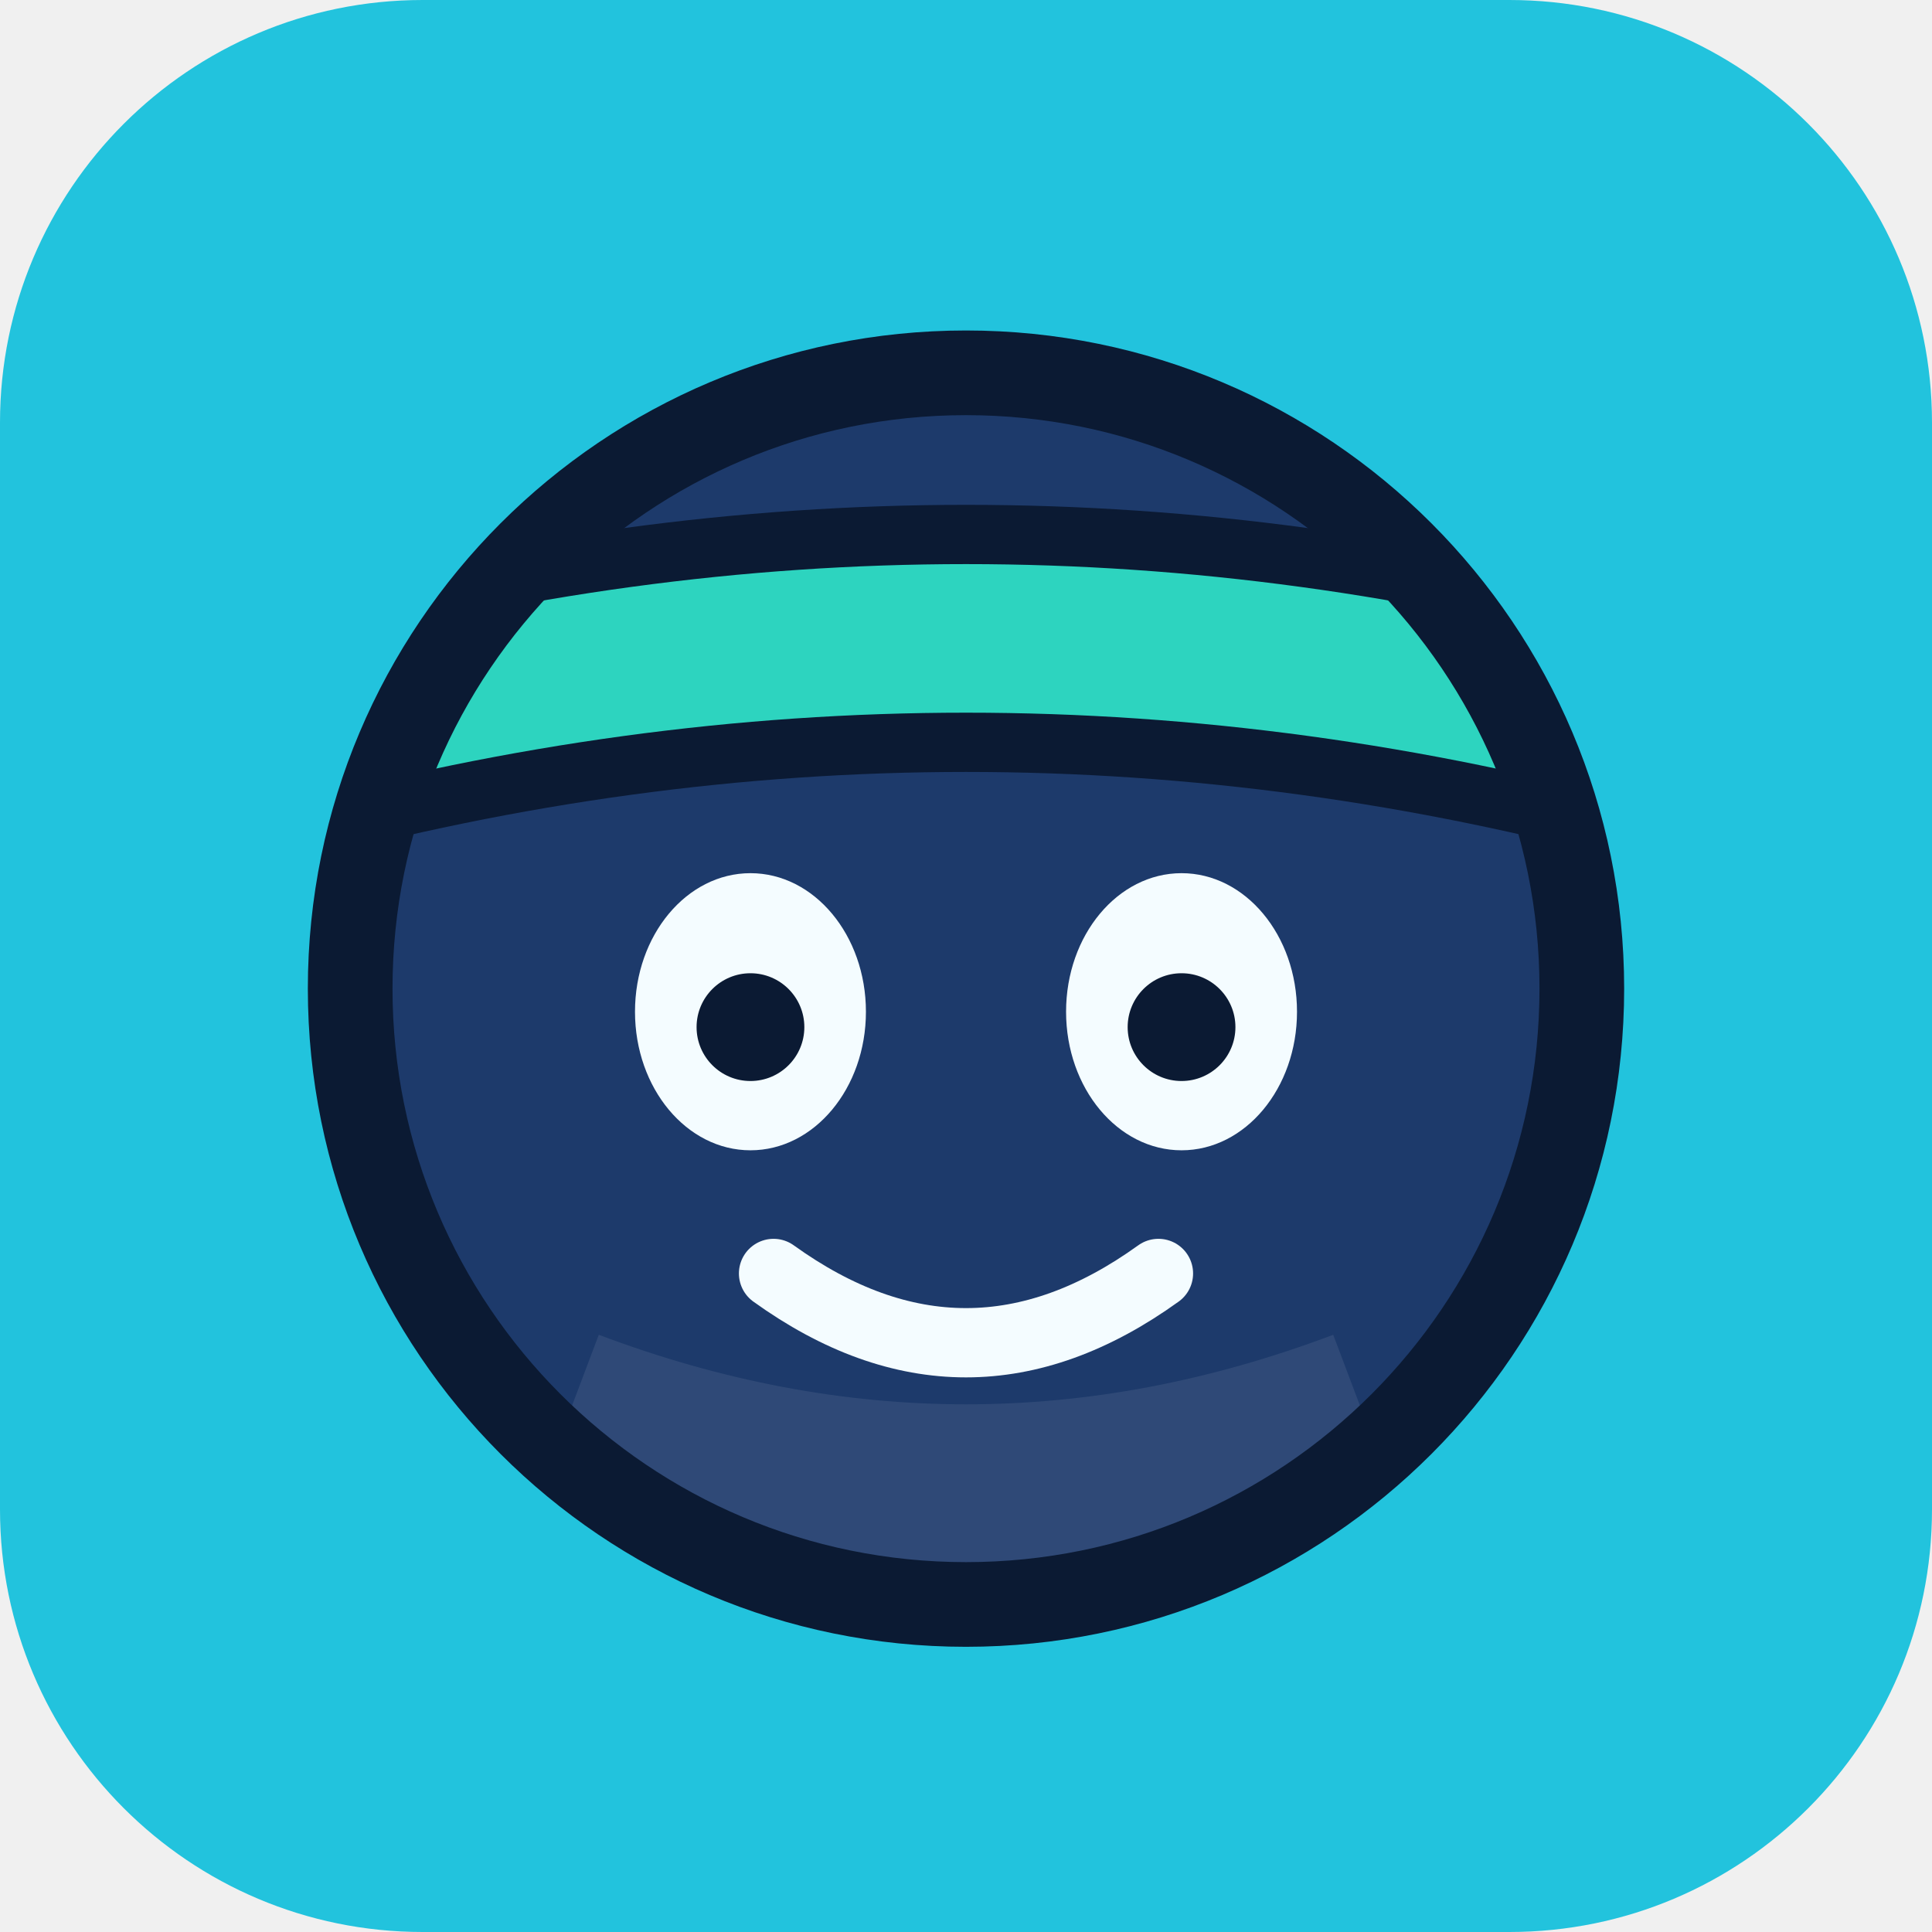
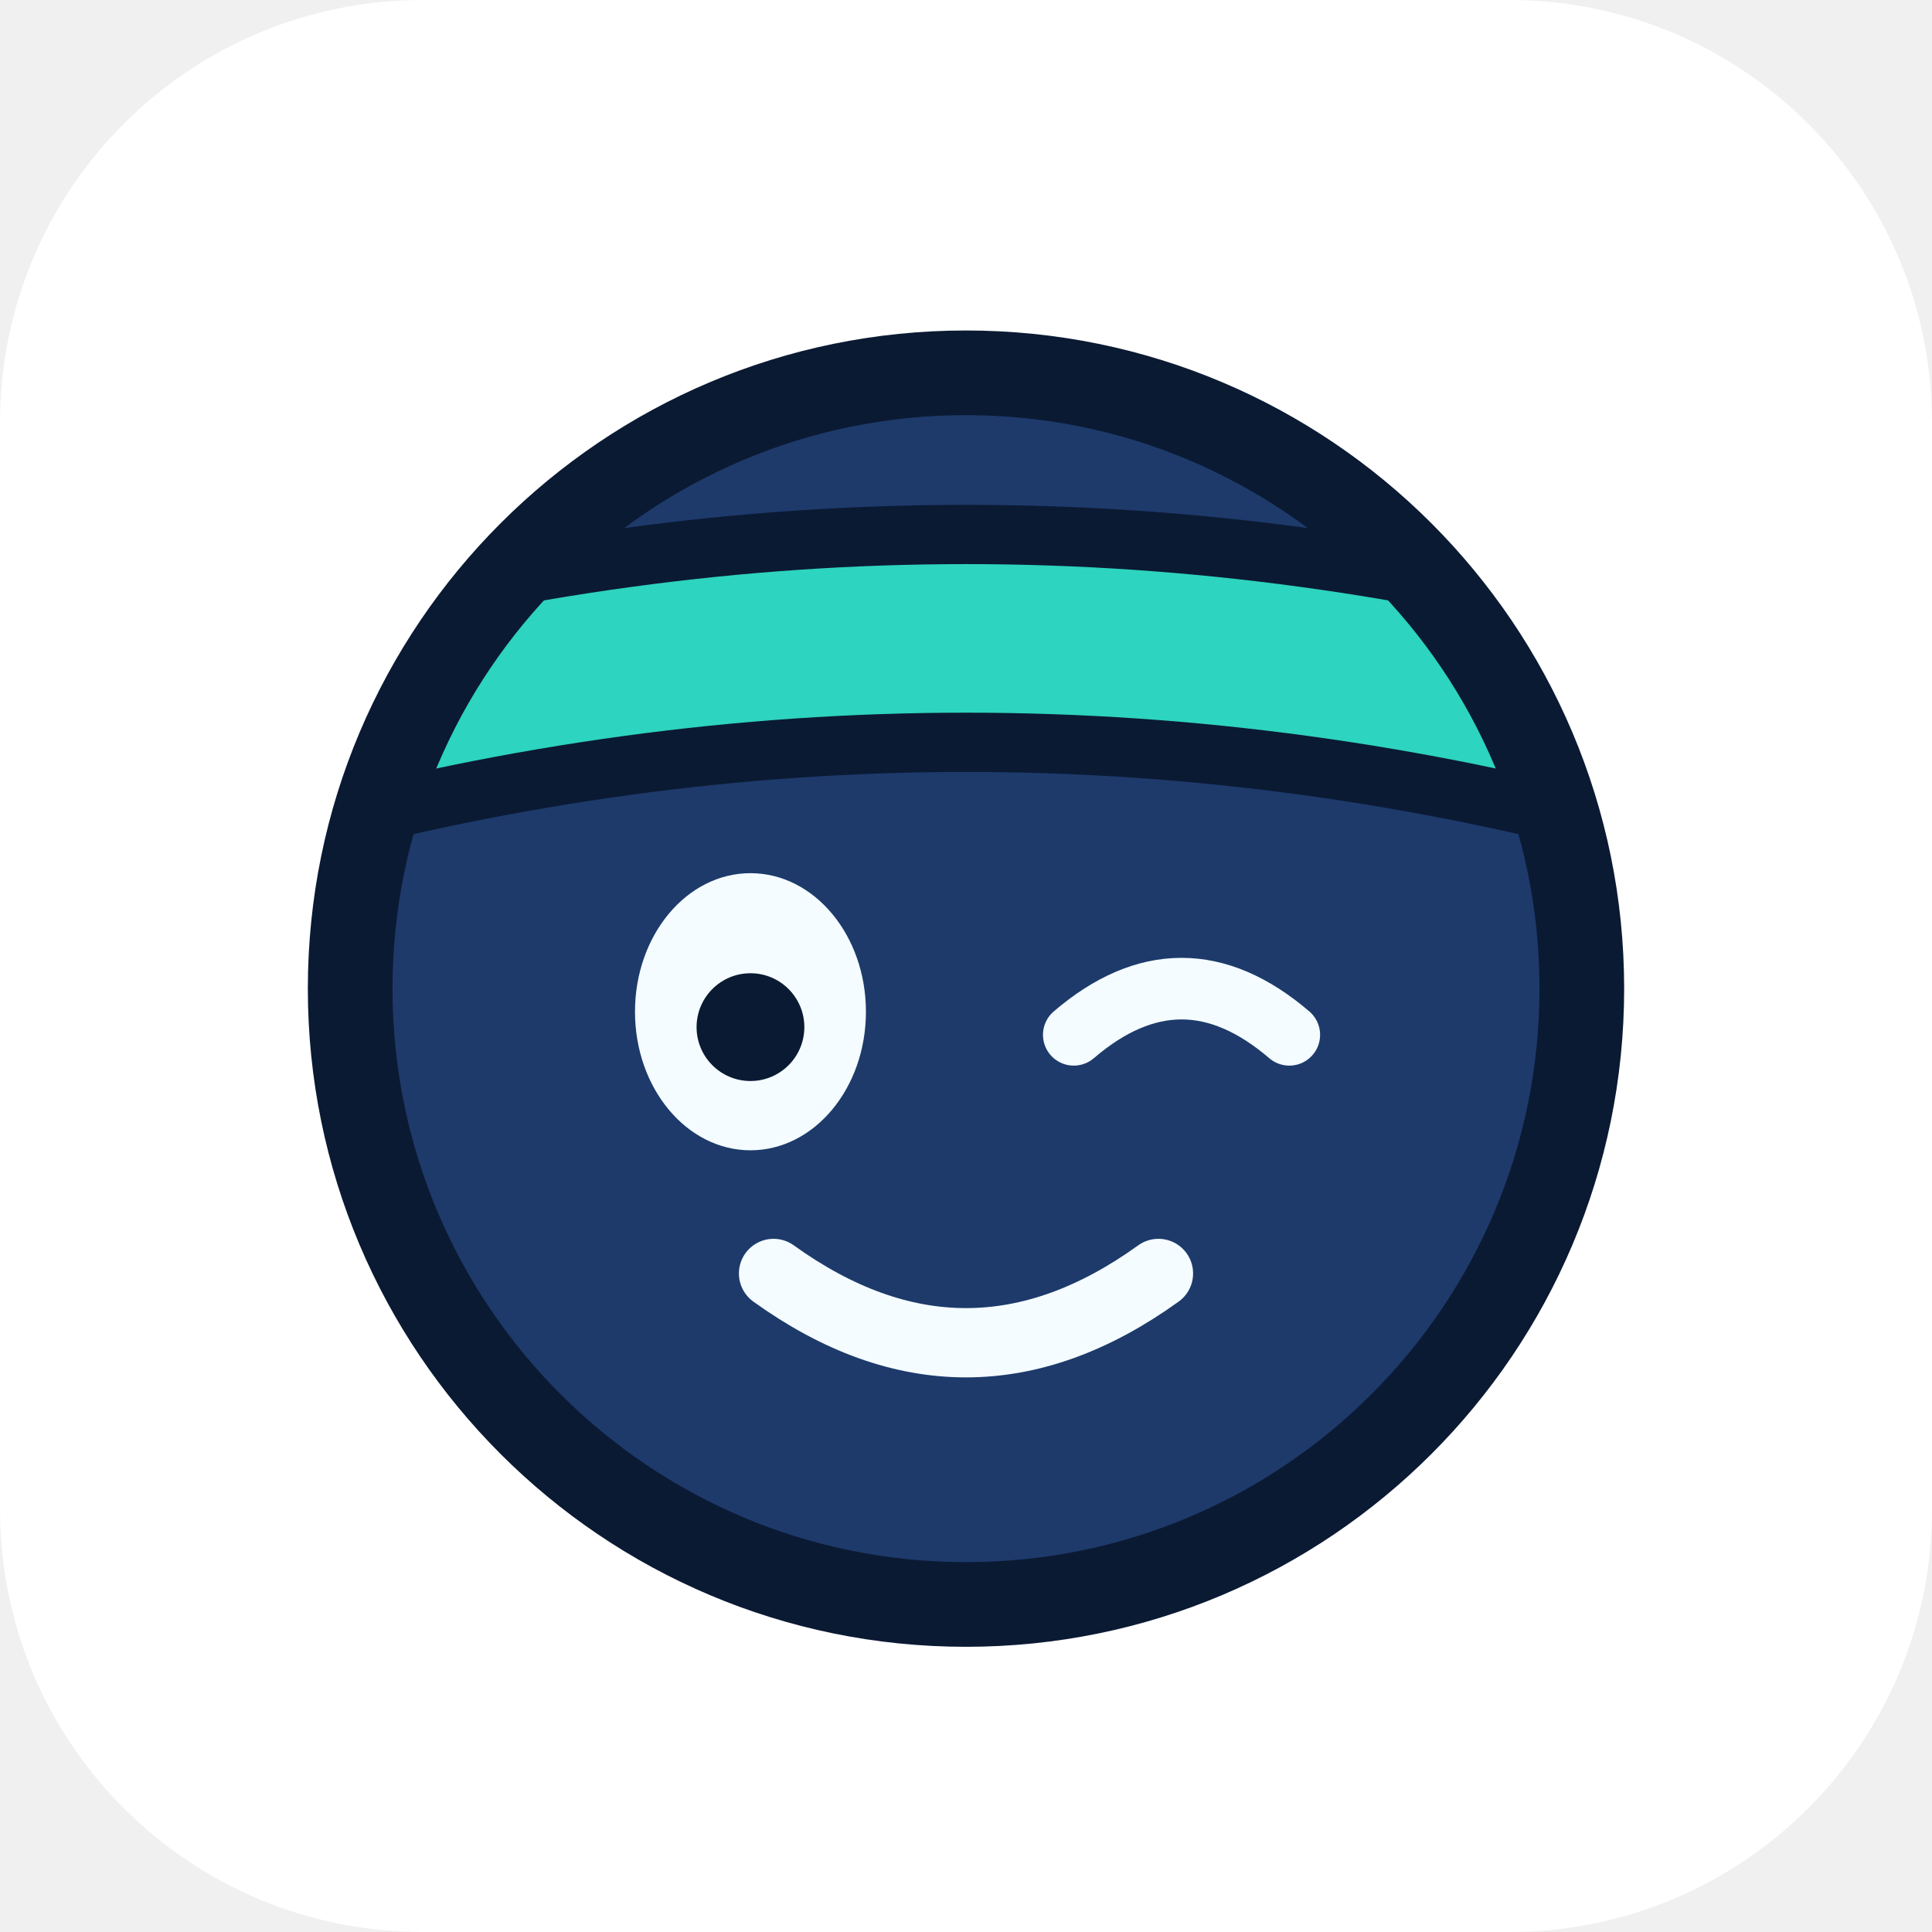
<svg xmlns="http://www.w3.org/2000/svg" viewBox="0 0 512 512">
-   <rect width="512" height="512" rx="112" fill="#22C3DD" />
+   <rect width="512" height="512" rx="112" fill="#FFFFFF" />
  <g transform="translate(256 262) scale(1.02) translate(-256 -262)">
    <defs>
      <clipPath id="hd">
        <circle cx="256" cy="262" r="160" />
      </clipPath>
    </defs>
    <circle cx="256" cy="262" r="160" fill="#1D3A6B" />
    <g clip-path="url(#hd)">
      <path d="M80 168 Q256 120 432 168 L432 222 Q256 174 80 222 Z" fill="#2DD4BF" />
      <path d="M80 222 Q256 174 432 222" fill="none" stroke="#0B1A33" stroke-width="15.4" />
      <path d="M80 168 Q256 120 432 168" fill="none" stroke="#0B1A33" stroke-width="15.4" />
-       <path d="M150 380 Q256 420 362 380" fill="none" stroke="#ffffff" stroke-opacity=".08" stroke-width="60" />
    </g>
    <circle cx="256" cy="262" r="160" fill="none" stroke="#0B1A33" stroke-width="22" />
    <ellipse cx="200" cy="268" rx="30" ry="36" fill="#F4FCFF" />
-     <ellipse cx="312" cy="268" rx="30" ry="36" fill="#F4FCFF" />
    <circle cx="200" cy="272" r="14" fill="#0B1A33" />
-     <circle cx="312" cy="272" r="14" fill="#0B1A33" />
+     <path d="M284 274 Q312 250 340 274" fill="none" stroke="#F4FCFF" stroke-width="16" stroke-linecap="round" />
    <path d="M206 336 Q256 372 306 336" fill="none" stroke="#F4FCFF" stroke-width="18" stroke-linecap="round" />
  </g>
</svg>
